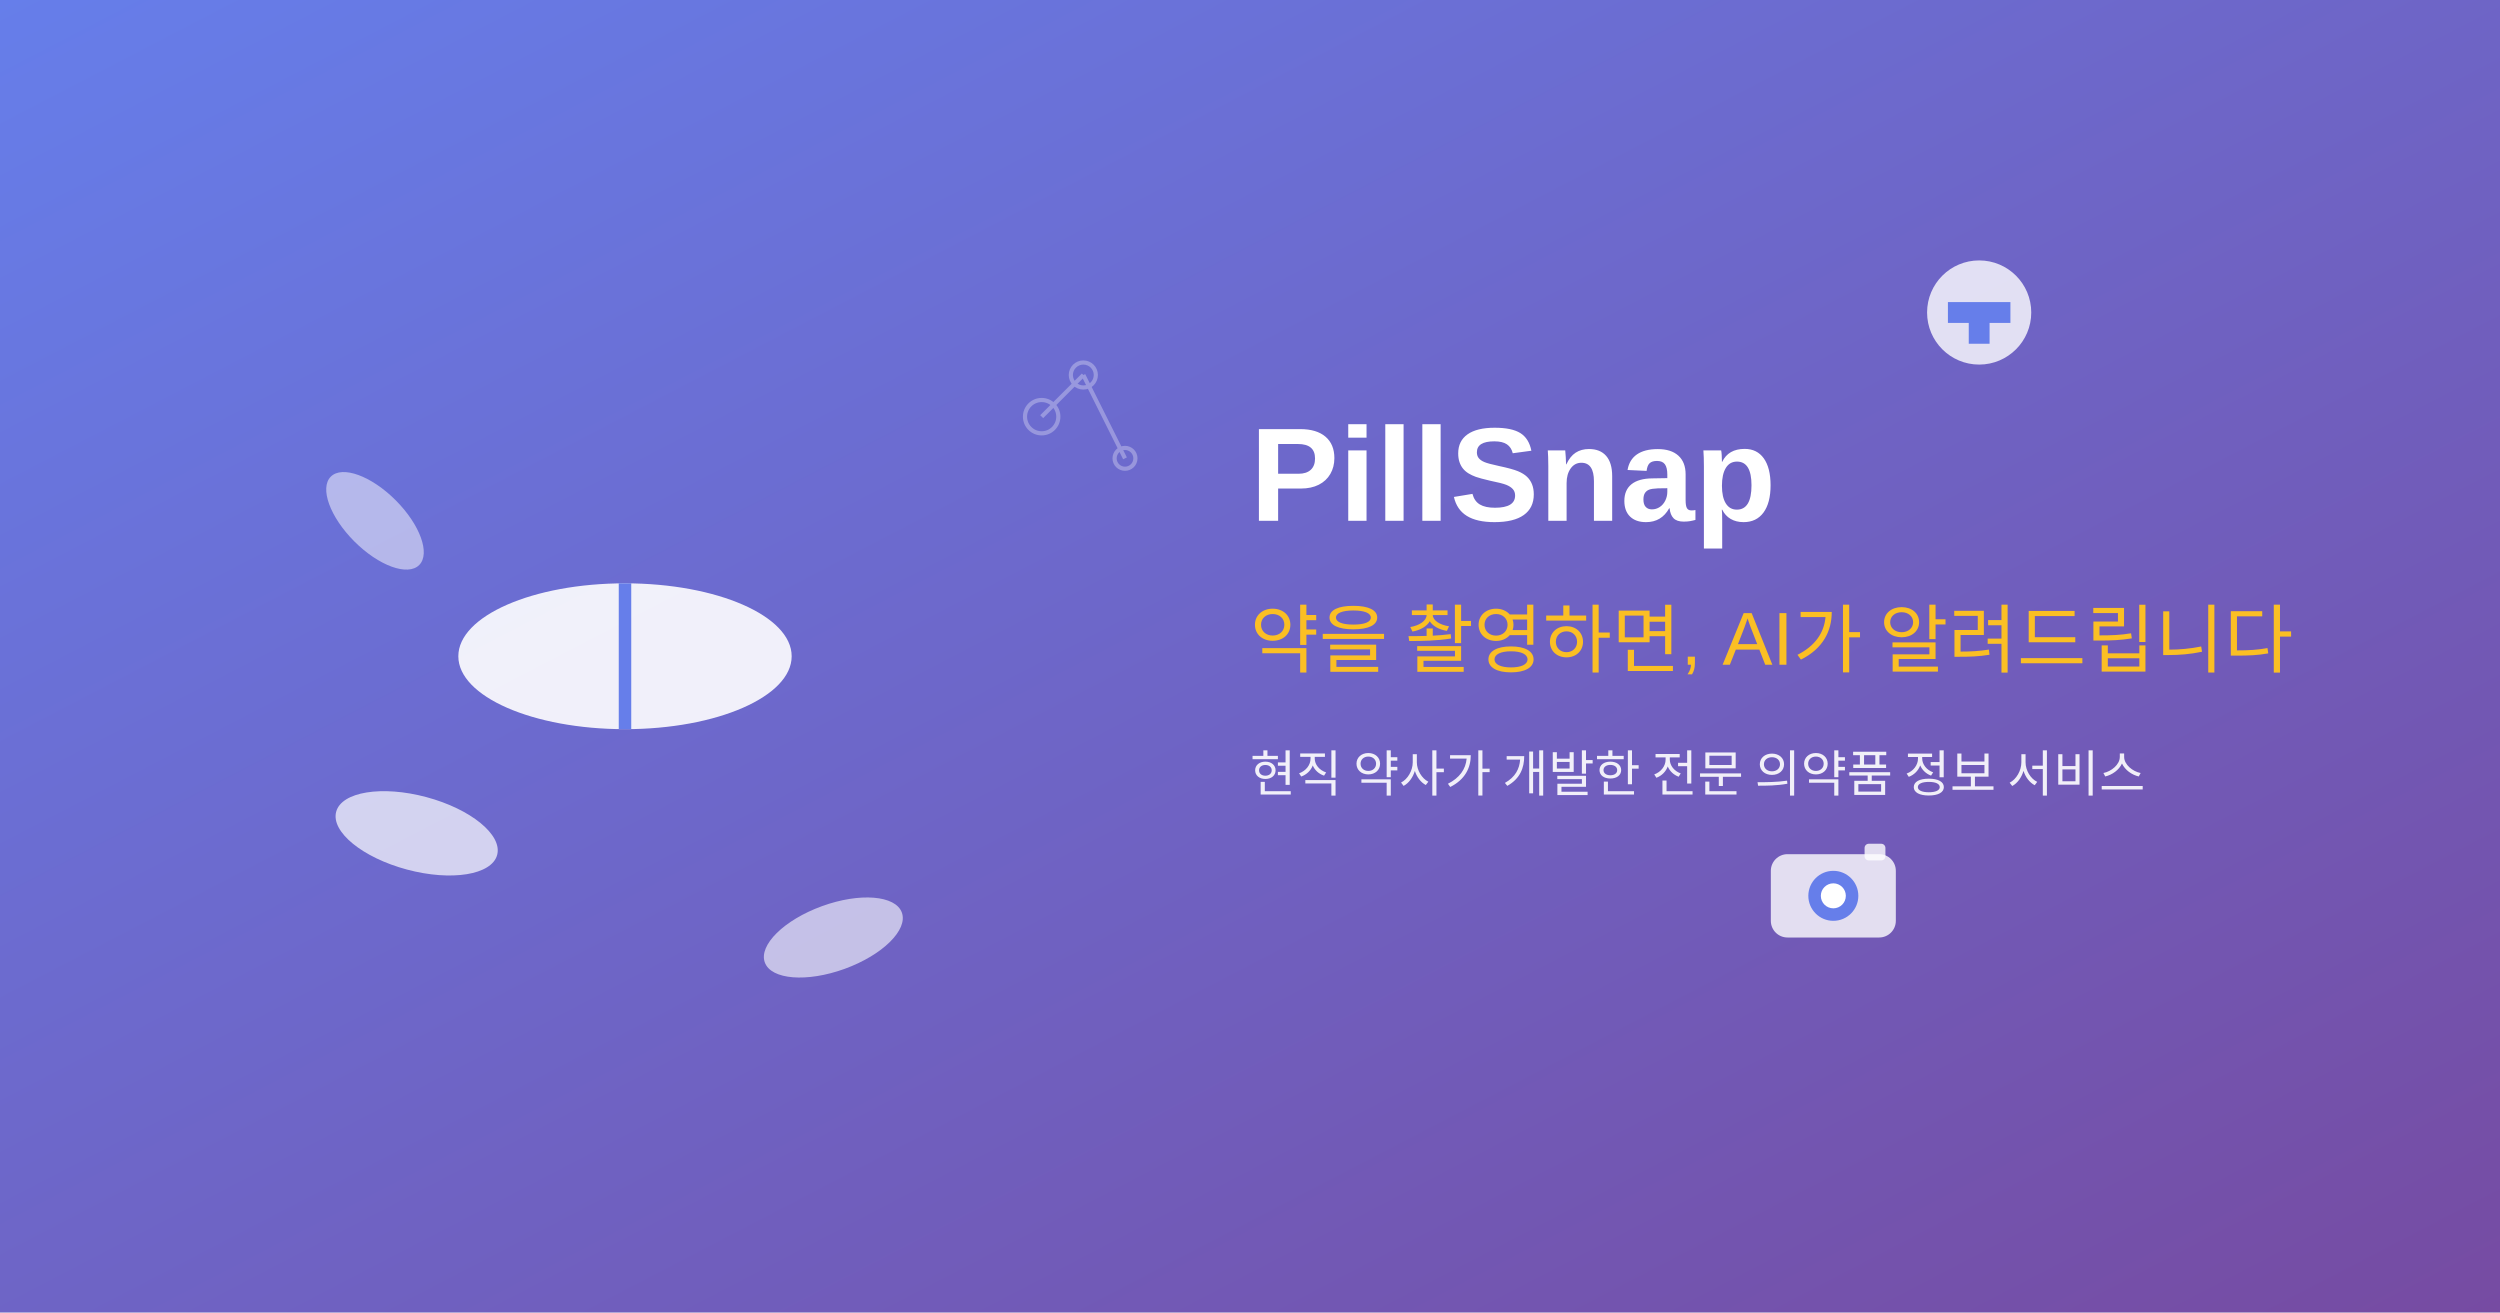
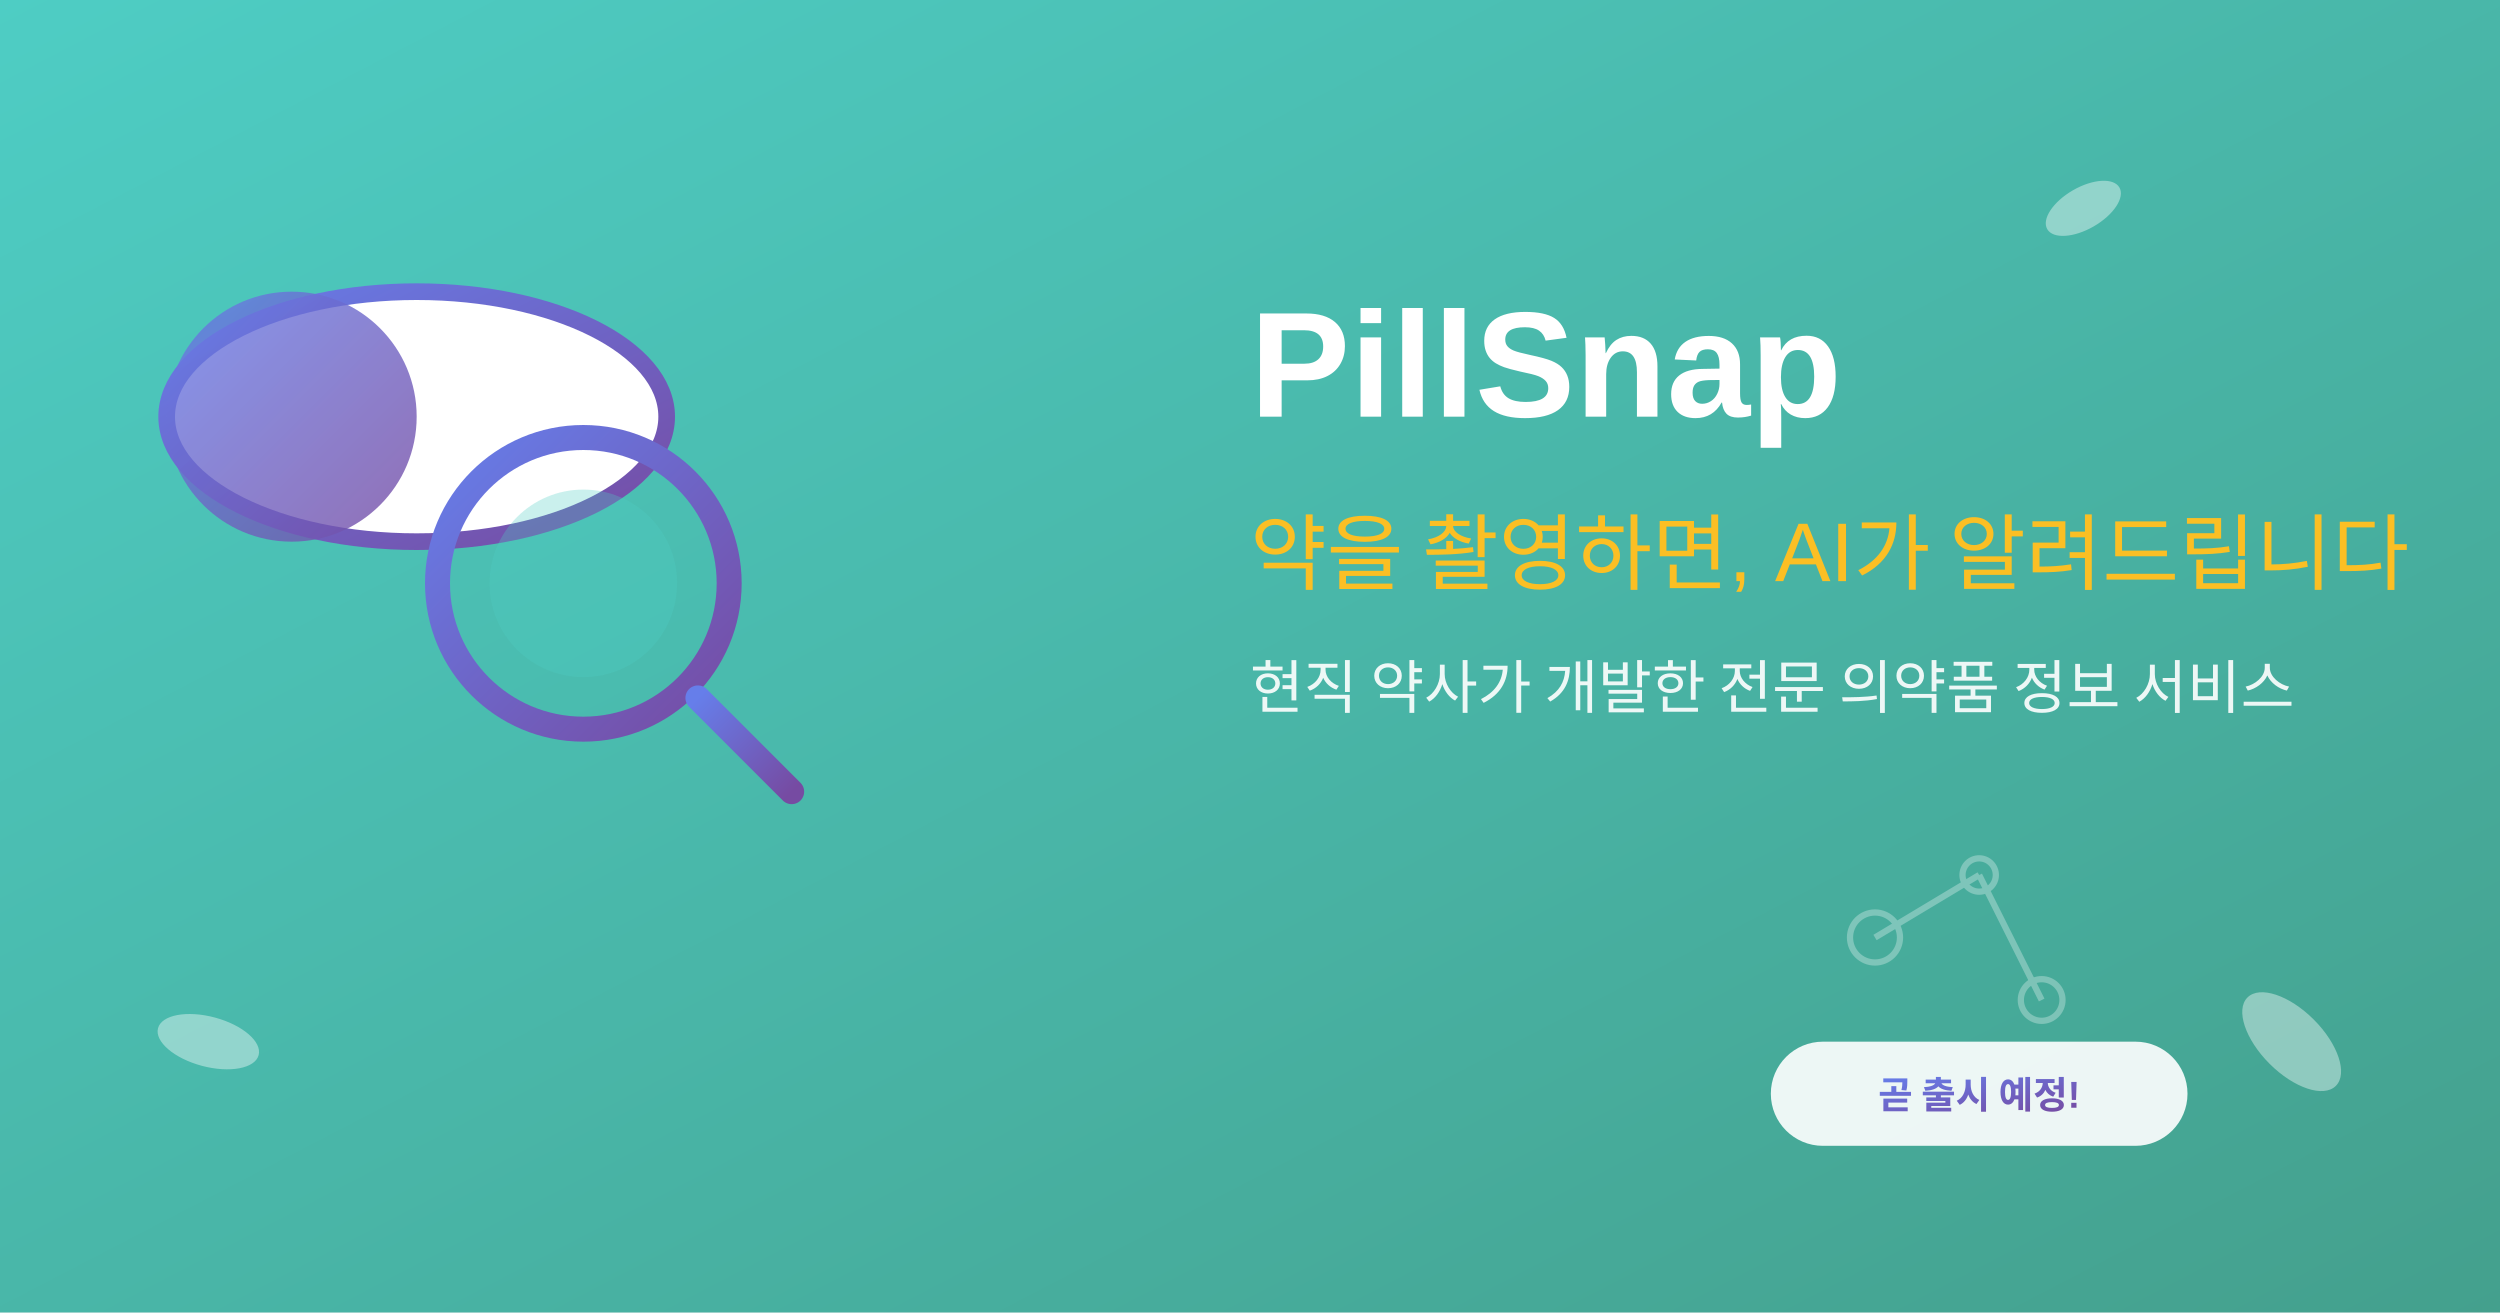
<svg xmlns="http://www.w3.org/2000/svg" viewBox="0 0 1200 630" width="1200" height="630">
  <defs>
    <linearGradient id="bgGradient" x1="0%" y1="0%" x2="100%" y2="100%">
+       <stop offset="0%" style="stop-color:#4ECDC4;stop-opacity:1" />
+       <stop offset="100%" style="stop-color:#44A08D;stop-opacity:1" />
+     </linearGradient>
+     <linearGradient id="pillGradient" x1="0%" y1="0%" x2="100%" y2="100%">
      <stop offset="0%" style="stop-color:#667eea;stop-opacity:1" />
      <stop offset="100%" style="stop-color:#764ba2;stop-opacity:1" />
    </linearGradient>
  </defs>
  <rect width="1200" height="630" fill="url(#bgGradient)" />
-   <ellipse cx="300" cy="315" rx="80" ry="35" fill="white" opacity="0.9" />
-   <line x1="300" y1="280" x2="300" y2="350" stroke="#667eea" stroke-width="6" />
-   <ellipse cx="200" cy="400" rx="40" ry="18" fill="white" opacity="0.7" transform="rotate(15 200 400)" />
-   <ellipse cx="400" cy="450" rx="35" ry="16" fill="white" opacity="0.6" transform="rotate(-20 400 450)" />
-   <ellipse cx="180" cy="250" rx="30" ry="14" fill="white" opacity="0.5" transform="rotate(45 180 250)" />
-   <g opacity="0.3" stroke="white" stroke-width="2" fill="none">
-     <circle cx="500" cy="200" r="8" />
-     <circle cx="520" cy="180" r="6" />
-     <circle cx="540" cy="220" r="5" />
-     <line x1="500" y1="200" x2="520" y2="180" />
-     <line x1="520" y1="180" x2="540" y2="220" />
+   <g transform="translate(200, 200)">
+     <ellipse cx="0" cy="0" rx="120" ry="60" fill="white" stroke="url(#pillGradient)" stroke-width="8" />
+     <ellipse cx="-60" cy="0" rx="60" ry="60" fill="url(#pillGradient)" opacity="0.8" />
+     <circle cx="80" cy="80" r="70" fill="none" stroke="url(#pillGradient)" stroke-width="12" />
+     <circle cx="80" cy="80" r="45" fill="#4ECDC4" opacity="0.3" />
+     <line x1="135" y1="135" x2="180" y2="180" stroke="url(#pillGradient)" stroke-width="12" stroke-linecap="round" />
  </g>
-   <text x="600" y="250" font-family="'Noto Sans KR', Arial, sans-serif" font-size="64" font-weight="bold" fill="white">PillSnap</text>
-   <text x="600" y="320" font-family="'Noto Sans KR', Arial, sans-serif" font-size="36" fill="#fbbf24">약을 촬영하면, AI가 알려드립니다</text>
-   <text x="600" y="380" font-family="'Noto Sans KR', Arial, sans-serif" font-size="24" fill="white" opacity="0.9">현직 약사가 개발한 전문 의약품 정보 서비스</text>
-   <g transform="translate(850, 400)">
-     <rect x="0" y="10" width="60" height="40" rx="8" fill="white" opacity="0.8" />
-     <circle cx="30" cy="30" r="12" fill="#667eea" />
-     <circle cx="30" cy="30" r="6" fill="white" />
-     <rect x="45" y="5" width="10" height="8" rx="2" fill="white" opacity="0.8" />
+   <text x="600" y="200" font-family="'Noto Sans KR', Arial, sans-serif" font-size="72" font-weight="bold" fill="white">PillSnap</text>
+   <text x="600" y="280" font-family="'Noto Sans KR', Arial, sans-serif" font-size="40" fill="#fbbf24">약을 촬영하면, AI가 알려드립니다</text>
+   <text x="600" y="340" font-family="'Noto Sans KR', Arial, sans-serif" font-size="28" fill="white" opacity="0.9">현직 약사가 개발한 전문 의약품 정보 서비스</text>
+   <g opacity="0.4">
+     <ellipse cx="100" cy="500" rx="25" ry="12" fill="white" transform="rotate(15 100 500)" />
+     <ellipse cx="1000" cy="100" rx="20" ry="10" fill="white" transform="rotate(-30 1000 100)" />
+     <ellipse cx="1100" cy="500" rx="30" ry="15" fill="white" transform="rotate(45 1100 500)" />
  </g>
-   <g transform="translate(950, 150)">
-     <circle cx="0" cy="0" r="25" fill="white" opacity="0.8" />
-     <path d="M-15,-5 L15,-5 L15,5 L5,5 L5,15 L-5,15 L-5,5 L-15,5 Z" fill="#667eea" />
+   <g opacity="0.3" stroke="white" stroke-width="3" fill="none">
+     <circle cx="900" cy="450" r="12" />
+     <circle cx="950" cy="420" r="8" />
+     <circle cx="980" cy="480" r="10" />
+     <line x1="900" y1="450" x2="950" y2="420" />
+     <line x1="950" y1="420" x2="980" y2="480" />
+   </g>
+   <g transform="translate(850, 500)">
+     <rect x="0" y="0" width="200" height="50" rx="25" fill="white" opacity="0.9" />
+     <text x="100" y="32" font-family="'Noto Sans KR', Arial, sans-serif" font-size="18" font-weight="bold" text-anchor="middle" fill="url(#pillGradient)">곧 출시 예정!</text>
  </g>
</svg>
